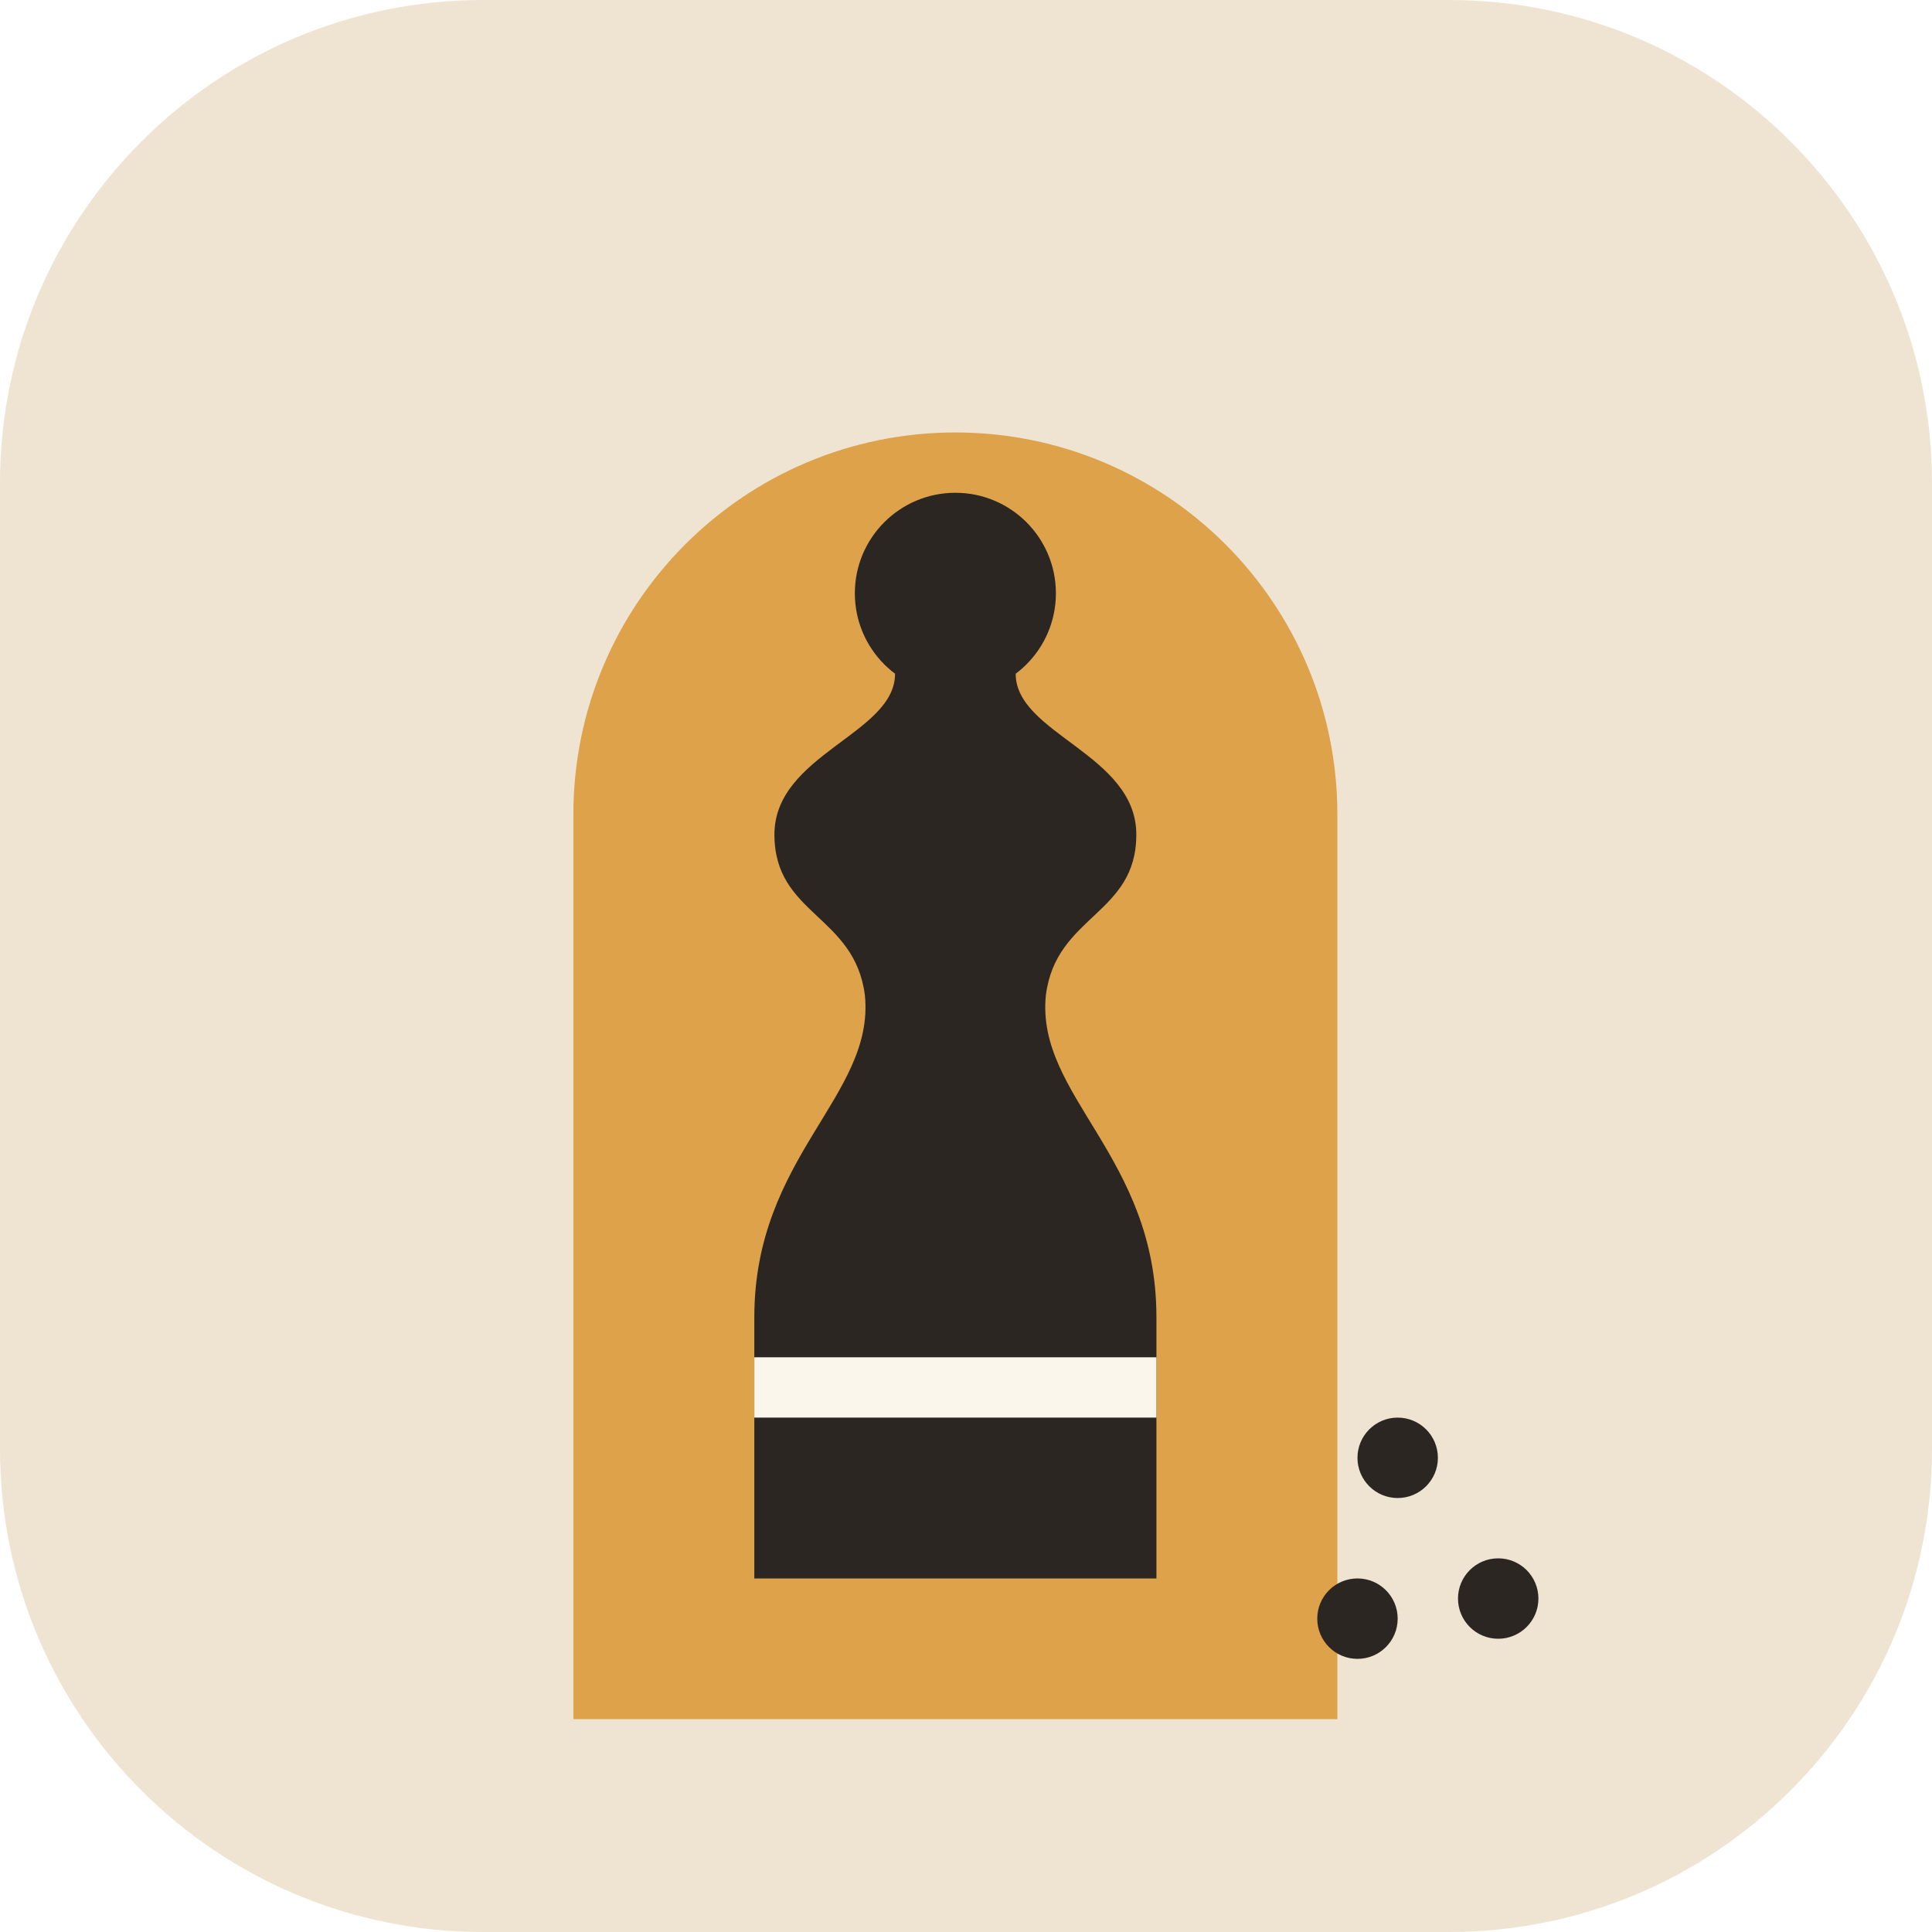
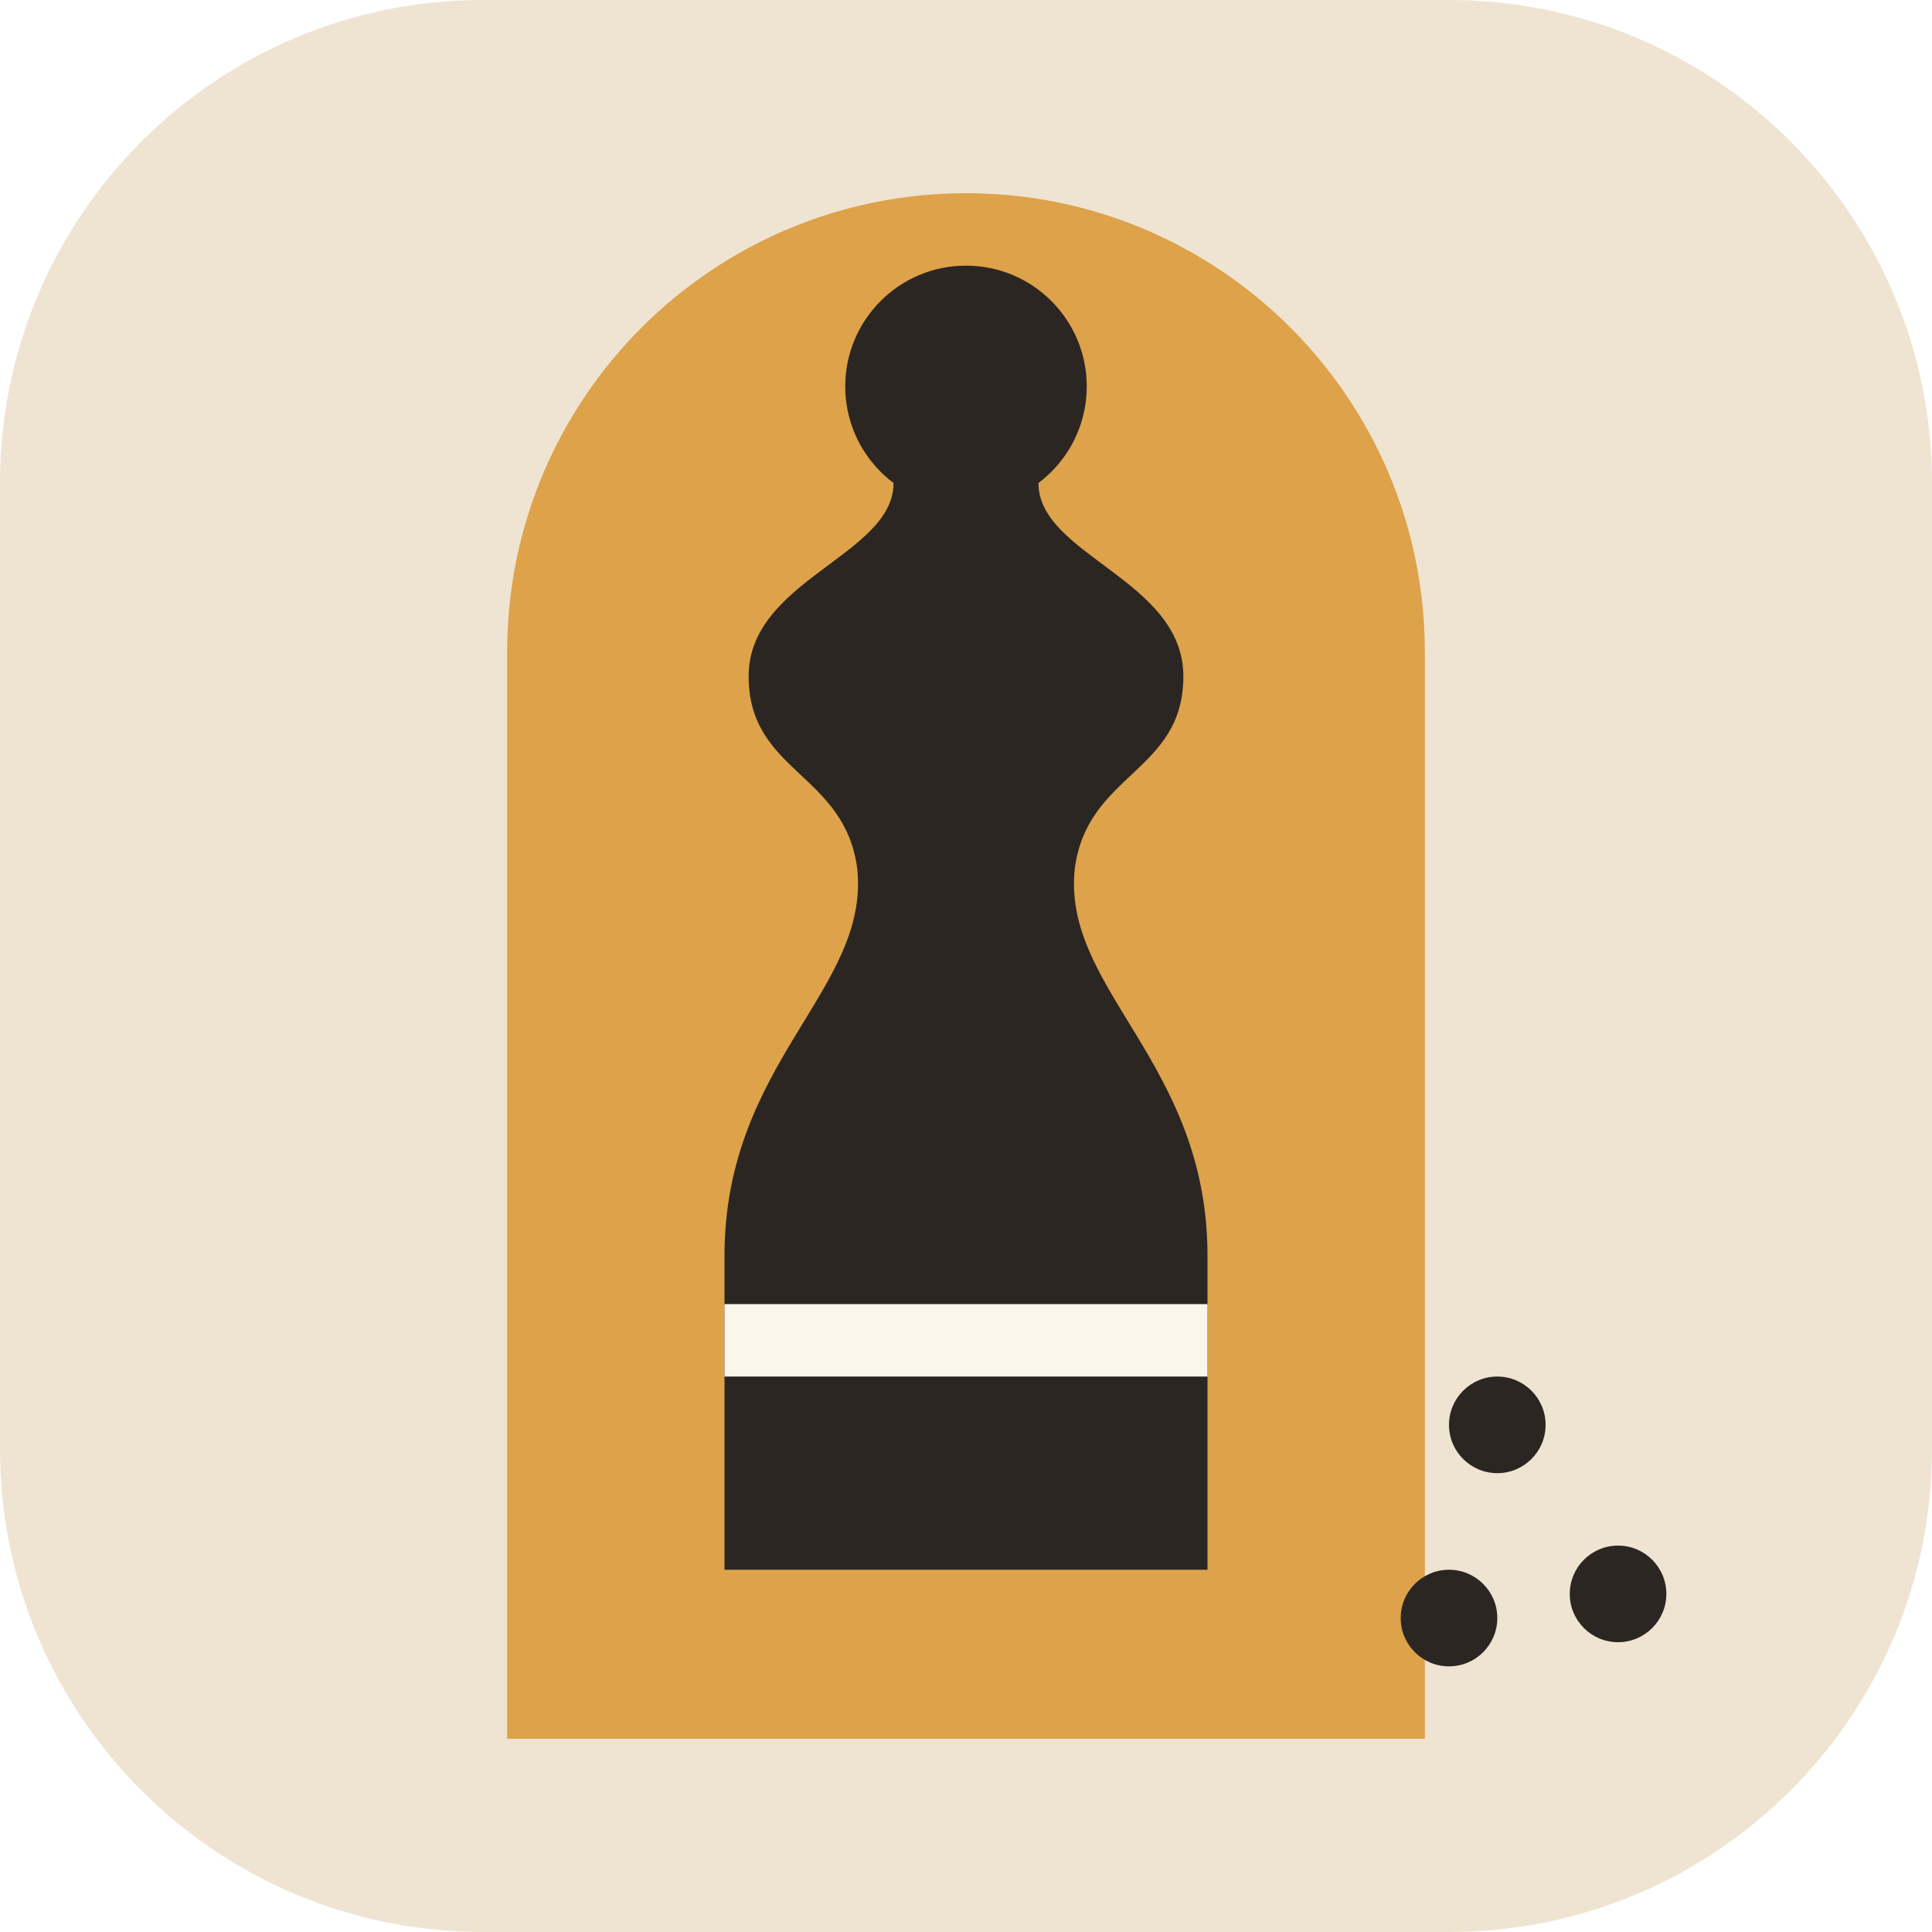
<svg xmlns="http://www.w3.org/2000/svg" viewBox="0 0 64 64">
  <rect width="64" height="64" rx="16" fill="#EFE4D2" />
-   <g transform="translate(13 7) scale(0.333)">
+   <g transform="translate(9.6 -2.4) scale(0.4)">
    <path d="M18 150V60a38 38 0 0 1 76 0v90z" fill="#DDA24A" />
    <circle cx="56" cy="38" r="10" fill="#2B2622" />
    <path d="M50 46h12c0 6 12 8 12 16c0 8-8 8-9 16c-1 10 11 16 11 32v26h-40v-26c0-16 12-22 11-32c-1-8-9-8-9-16c0-8 12-10 12-16z" fill="#2B2622" />
    <path d="M36 114h40v6h-40z" fill="#FBF6EC" />
    <circle cx="100" cy="124" r="4" fill="#2B2622" />
    <circle cx="110" cy="138" r="4" fill="#2B2622" />
    <circle cx="96" cy="140" r="4" fill="#2B2622" />
  </g>
</svg>
